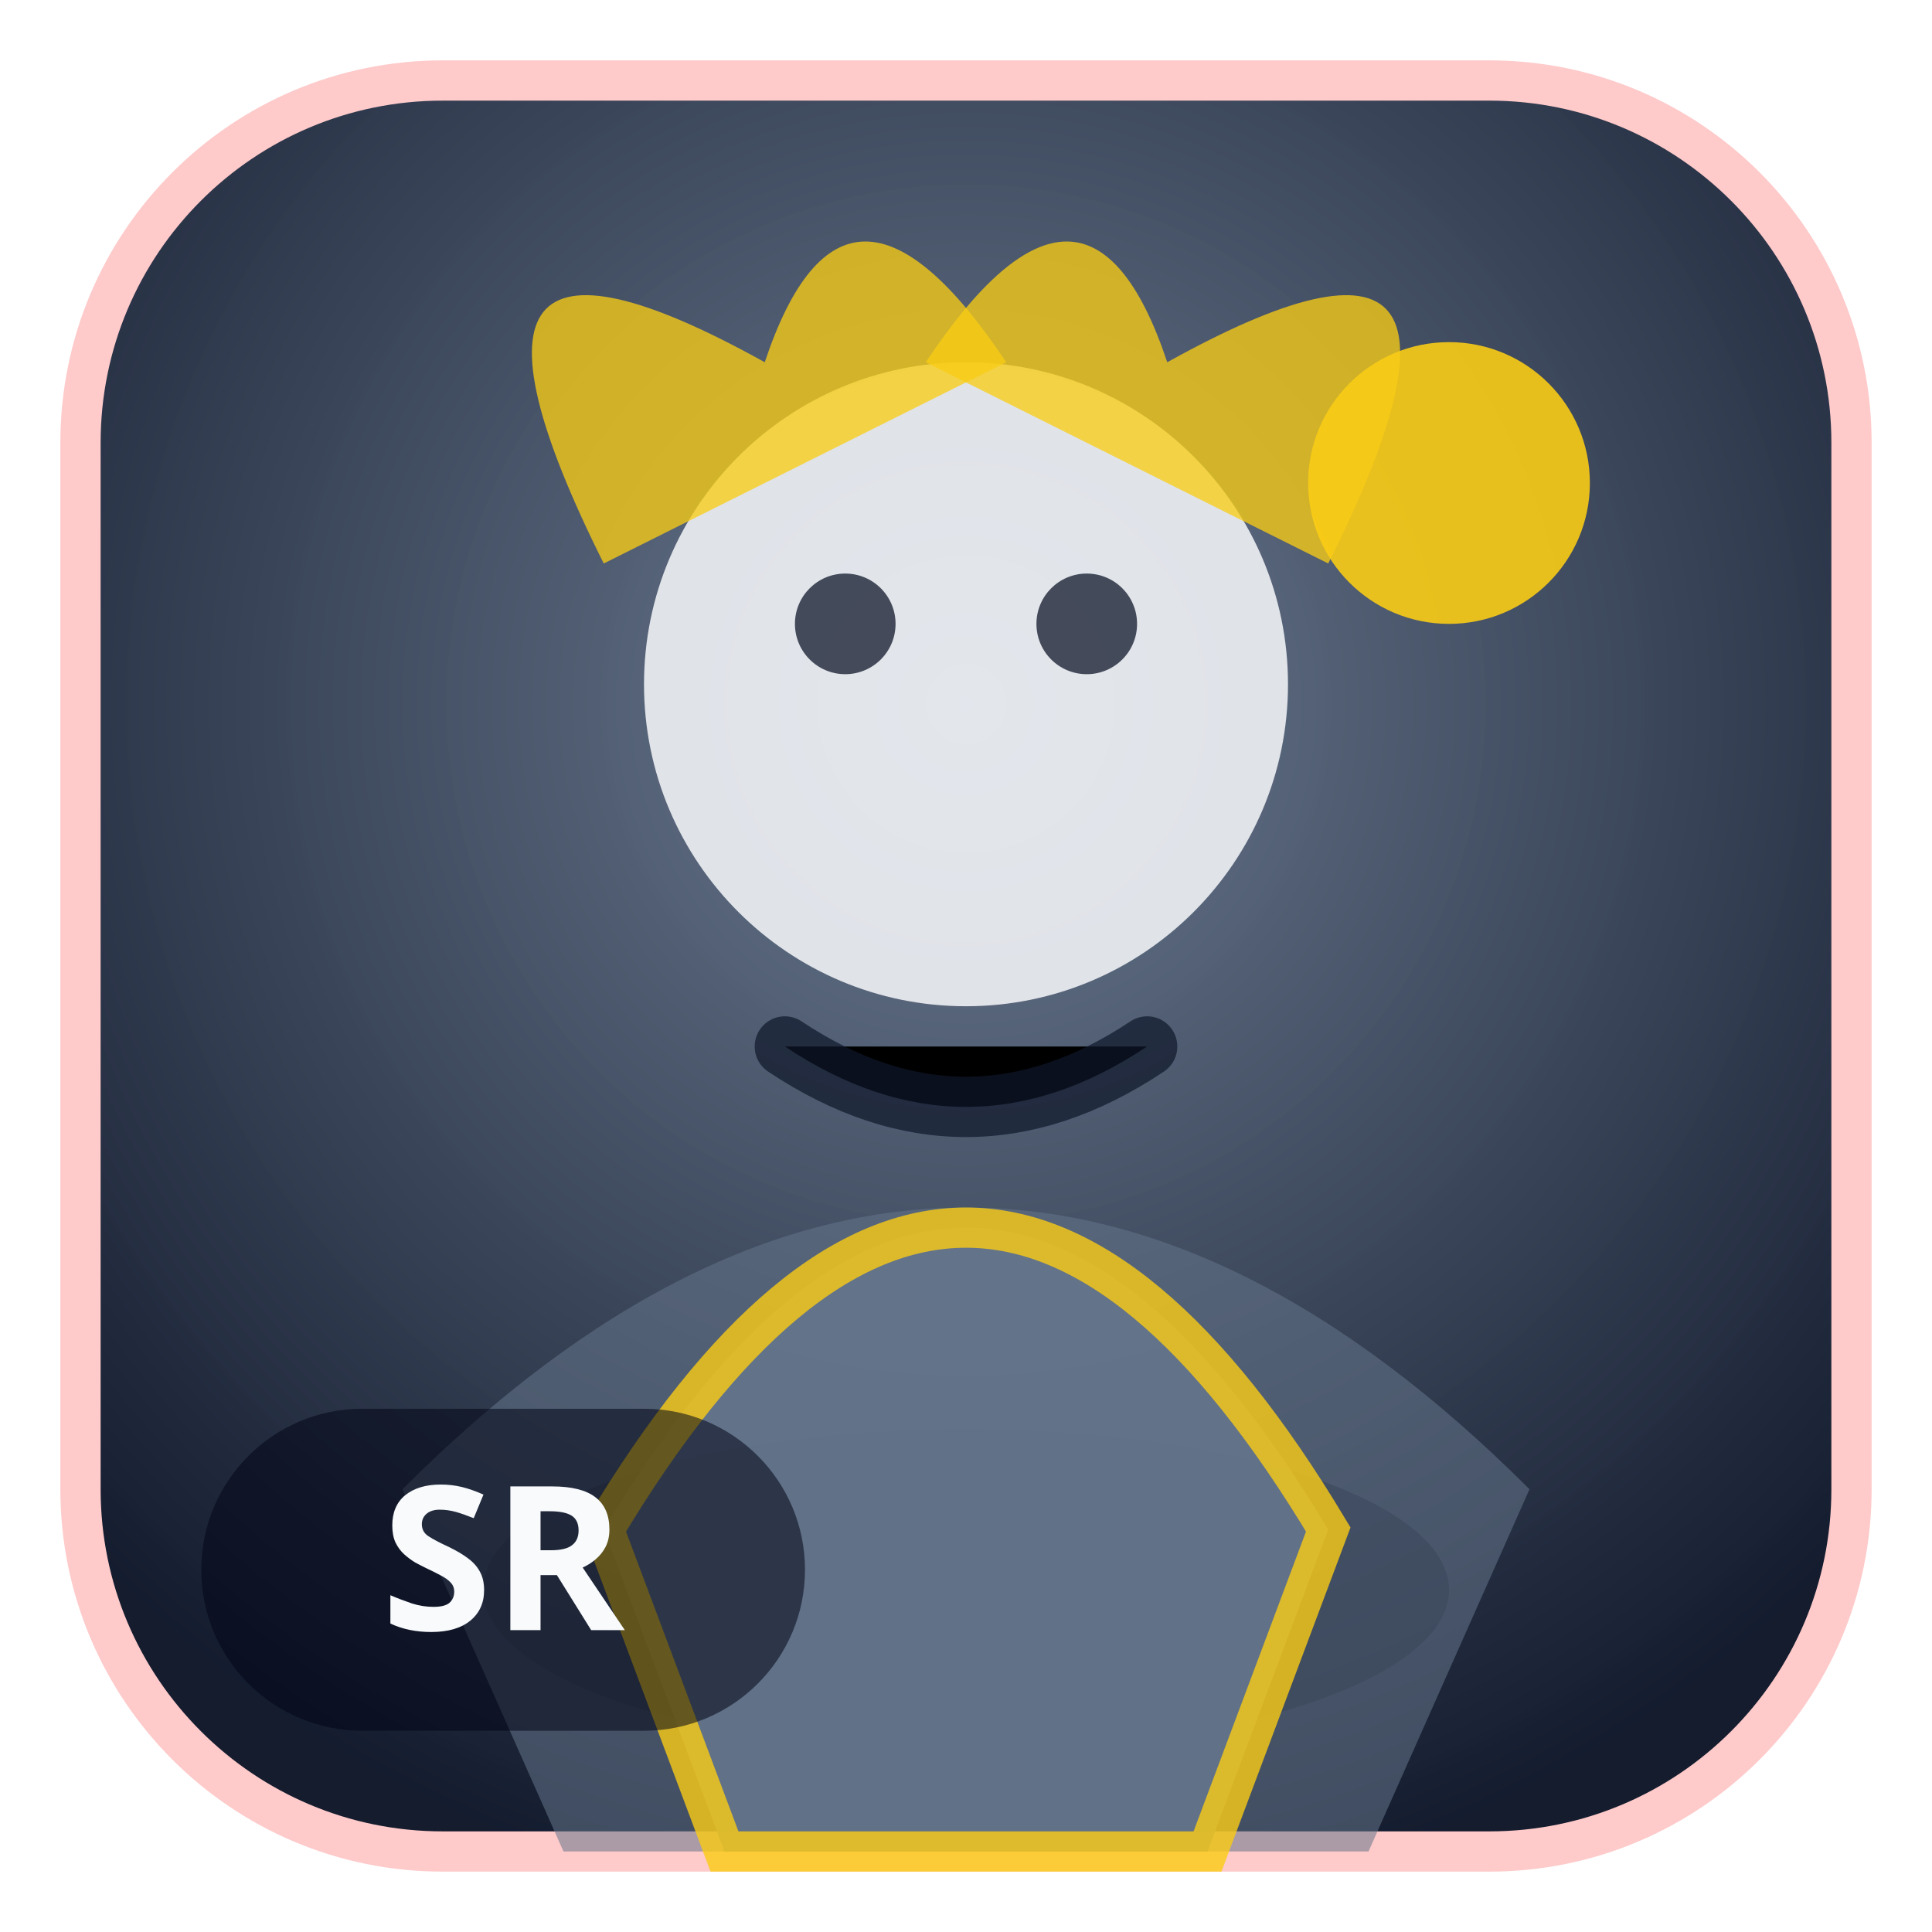
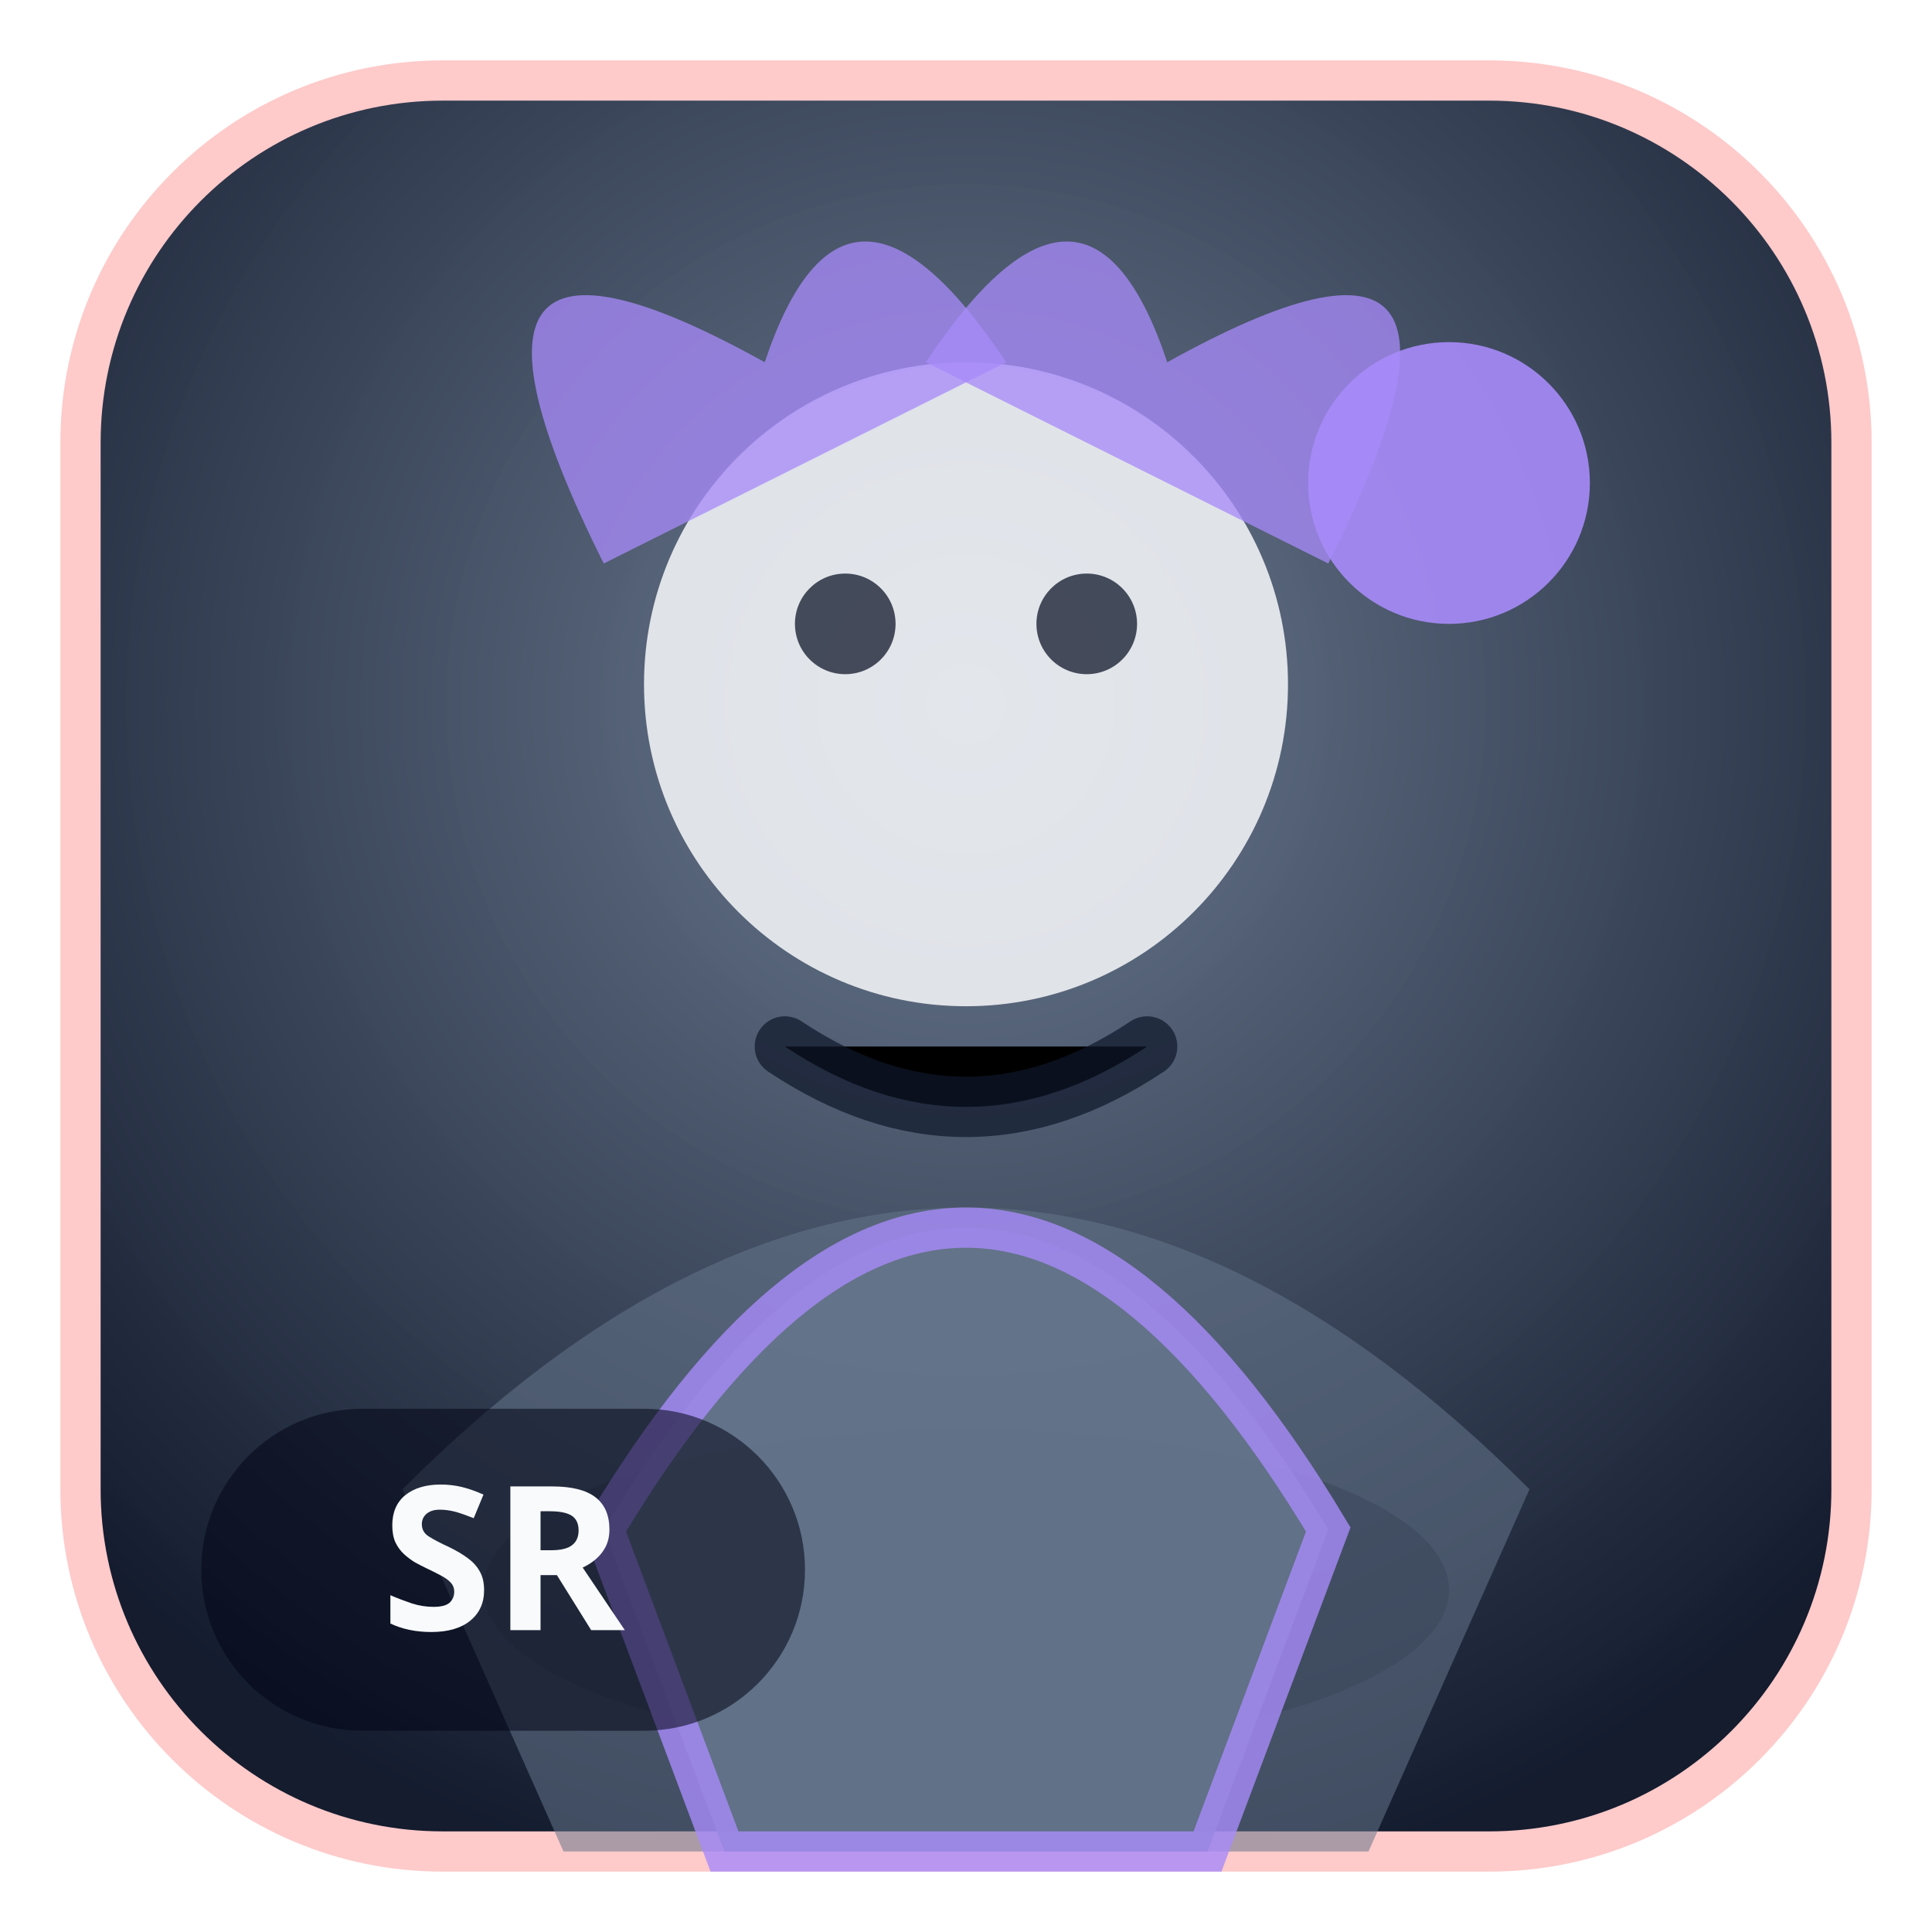
<svg xmlns="http://www.w3.org/2000/svg" width="96" height="96" viewBox="0 0 96 96">
  <defs>
    <radialGradient id="bg-innerShadowRyudo" cx="50%" cy="35%" r="70%">
      <stop offset="0%" stop-color="rgba(100,116,139,0.95)" />
      <stop offset="100%" stop-color="rgba(15,23,42,0.98)" />
    </radialGradient>
  </defs>
  <rect x="4" y="4" width="88" height="88" rx="18" fill="url(#bg-innerShadowRyudo)" stroke="#fecaca" stroke-width="2" />
  <ellipse cx="48" cy="79" rx="24" ry="8" fill="rgba(2,6,23,0.45)" />
  <circle cx="48" cy="34" r="16" fill="rgba(248,250,252,0.92)" opacity="0.92" />
-   <path d="M30 28 Q20 8 38 18 Q42 6 50 18" fill="rgba(250,204,21,0.9)" opacity="0.85" />
-   <path d="M66 28 Q76 8 58 18 Q54 6 46 18" fill="rgba(250,204,21,0.9)" opacity="0.85" />
+   <path d="M30 28 Q20 8 38 18 Q42 6 50 18" fill="rgba(167,139,250,0.9)" opacity="0.85" />
+   <path d="M66 28 Q76 8 58 18 Q54 6 46 18" fill="rgba(167,139,250,0.9)" opacity="0.85" />
  <path d="M20 74 Q48 46 76 74 L68 92 L28 92 Z" fill="rgba(100,116,139,0.55)" />
-   <path d="M30 76 Q48 46 66 76 L60 92 L36 92 Z" fill="rgba(100,116,139,0.92)" stroke="rgba(250,204,21,0.8)" stroke-width="2" />
+   <path d="M30 76 Q48 46 66 76 L60 92 L36 92 Z" fill="rgba(100,116,139,0.92)" stroke="rgba(167,139,250,0.8)" stroke-width="2" />
  <path d="M39 52 Q48 58 57 52" stroke="rgba(15,23,42,0.7)" stroke-width="3" stroke-linecap="round" />
  <circle cx="42" cy="31" r="2.5" fill="rgba(15,23,42,0.75)" />
  <circle cx="54" cy="31" r="2.5" fill="rgba(15,23,42,0.75)" />
-   <circle cx="72" cy="24" r="7" fill="#facc15" opacity="0.9" />
+   <circle cx="72" cy="24" r="7" fill="#a78bfa" opacity="0.9" />
  <rect x="10" y="70" width="30" height="16" rx="8" fill="rgba(2,6,23,0.55)" />
  <text x="25" y="81" text-anchor="middle" font-family="system-ui, sans-serif" font-size="10" font-weight="700" fill="#f8fafc">SR</text>
</svg>
